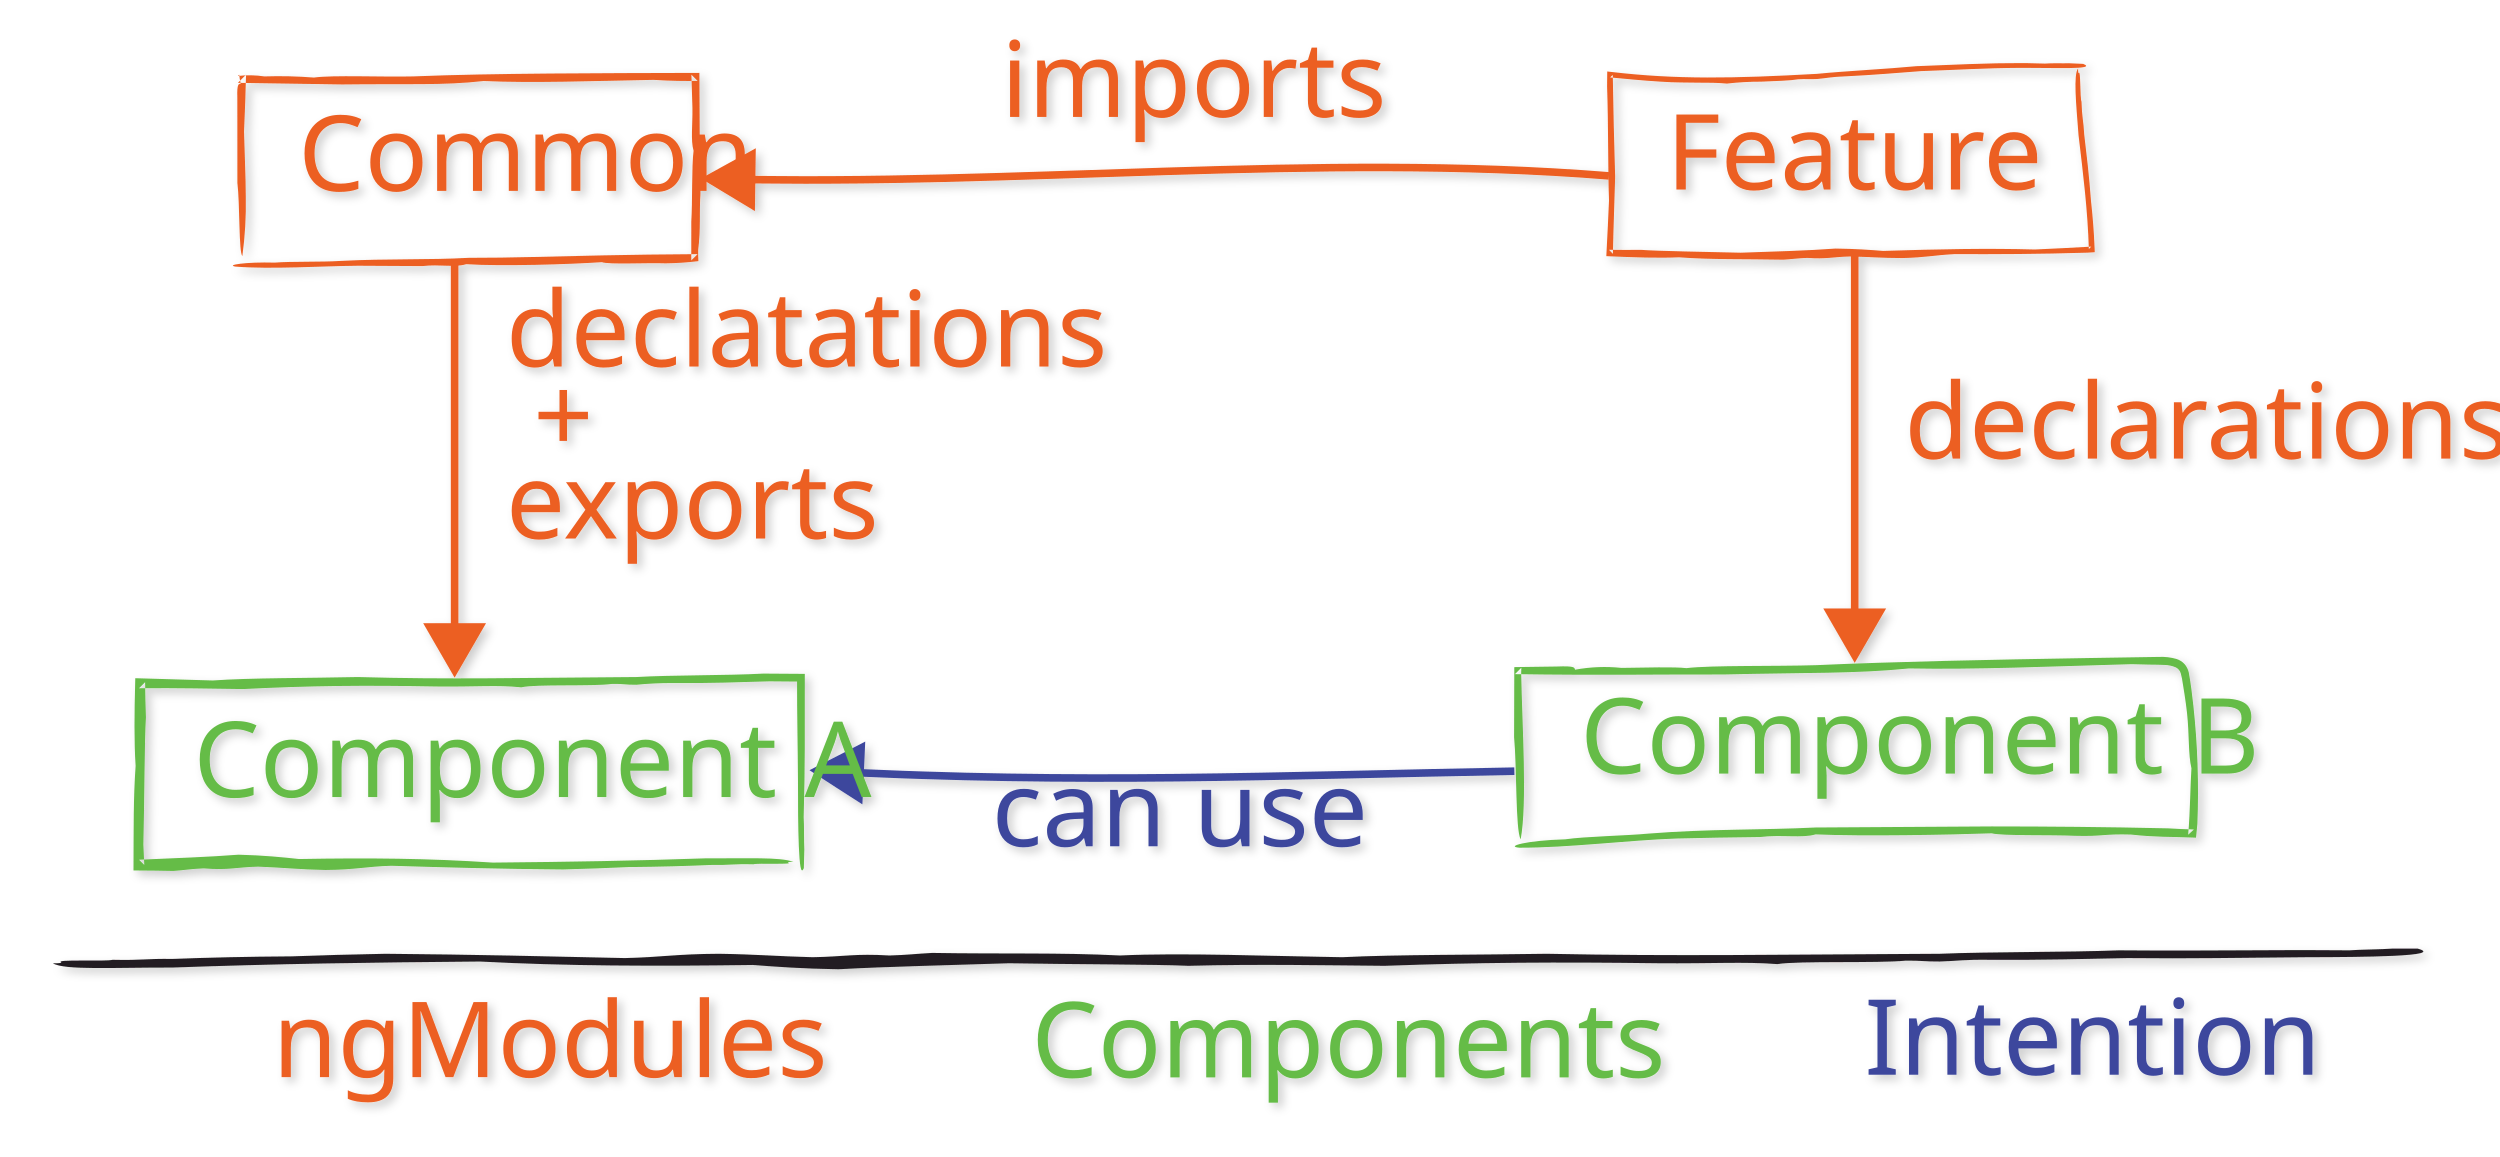
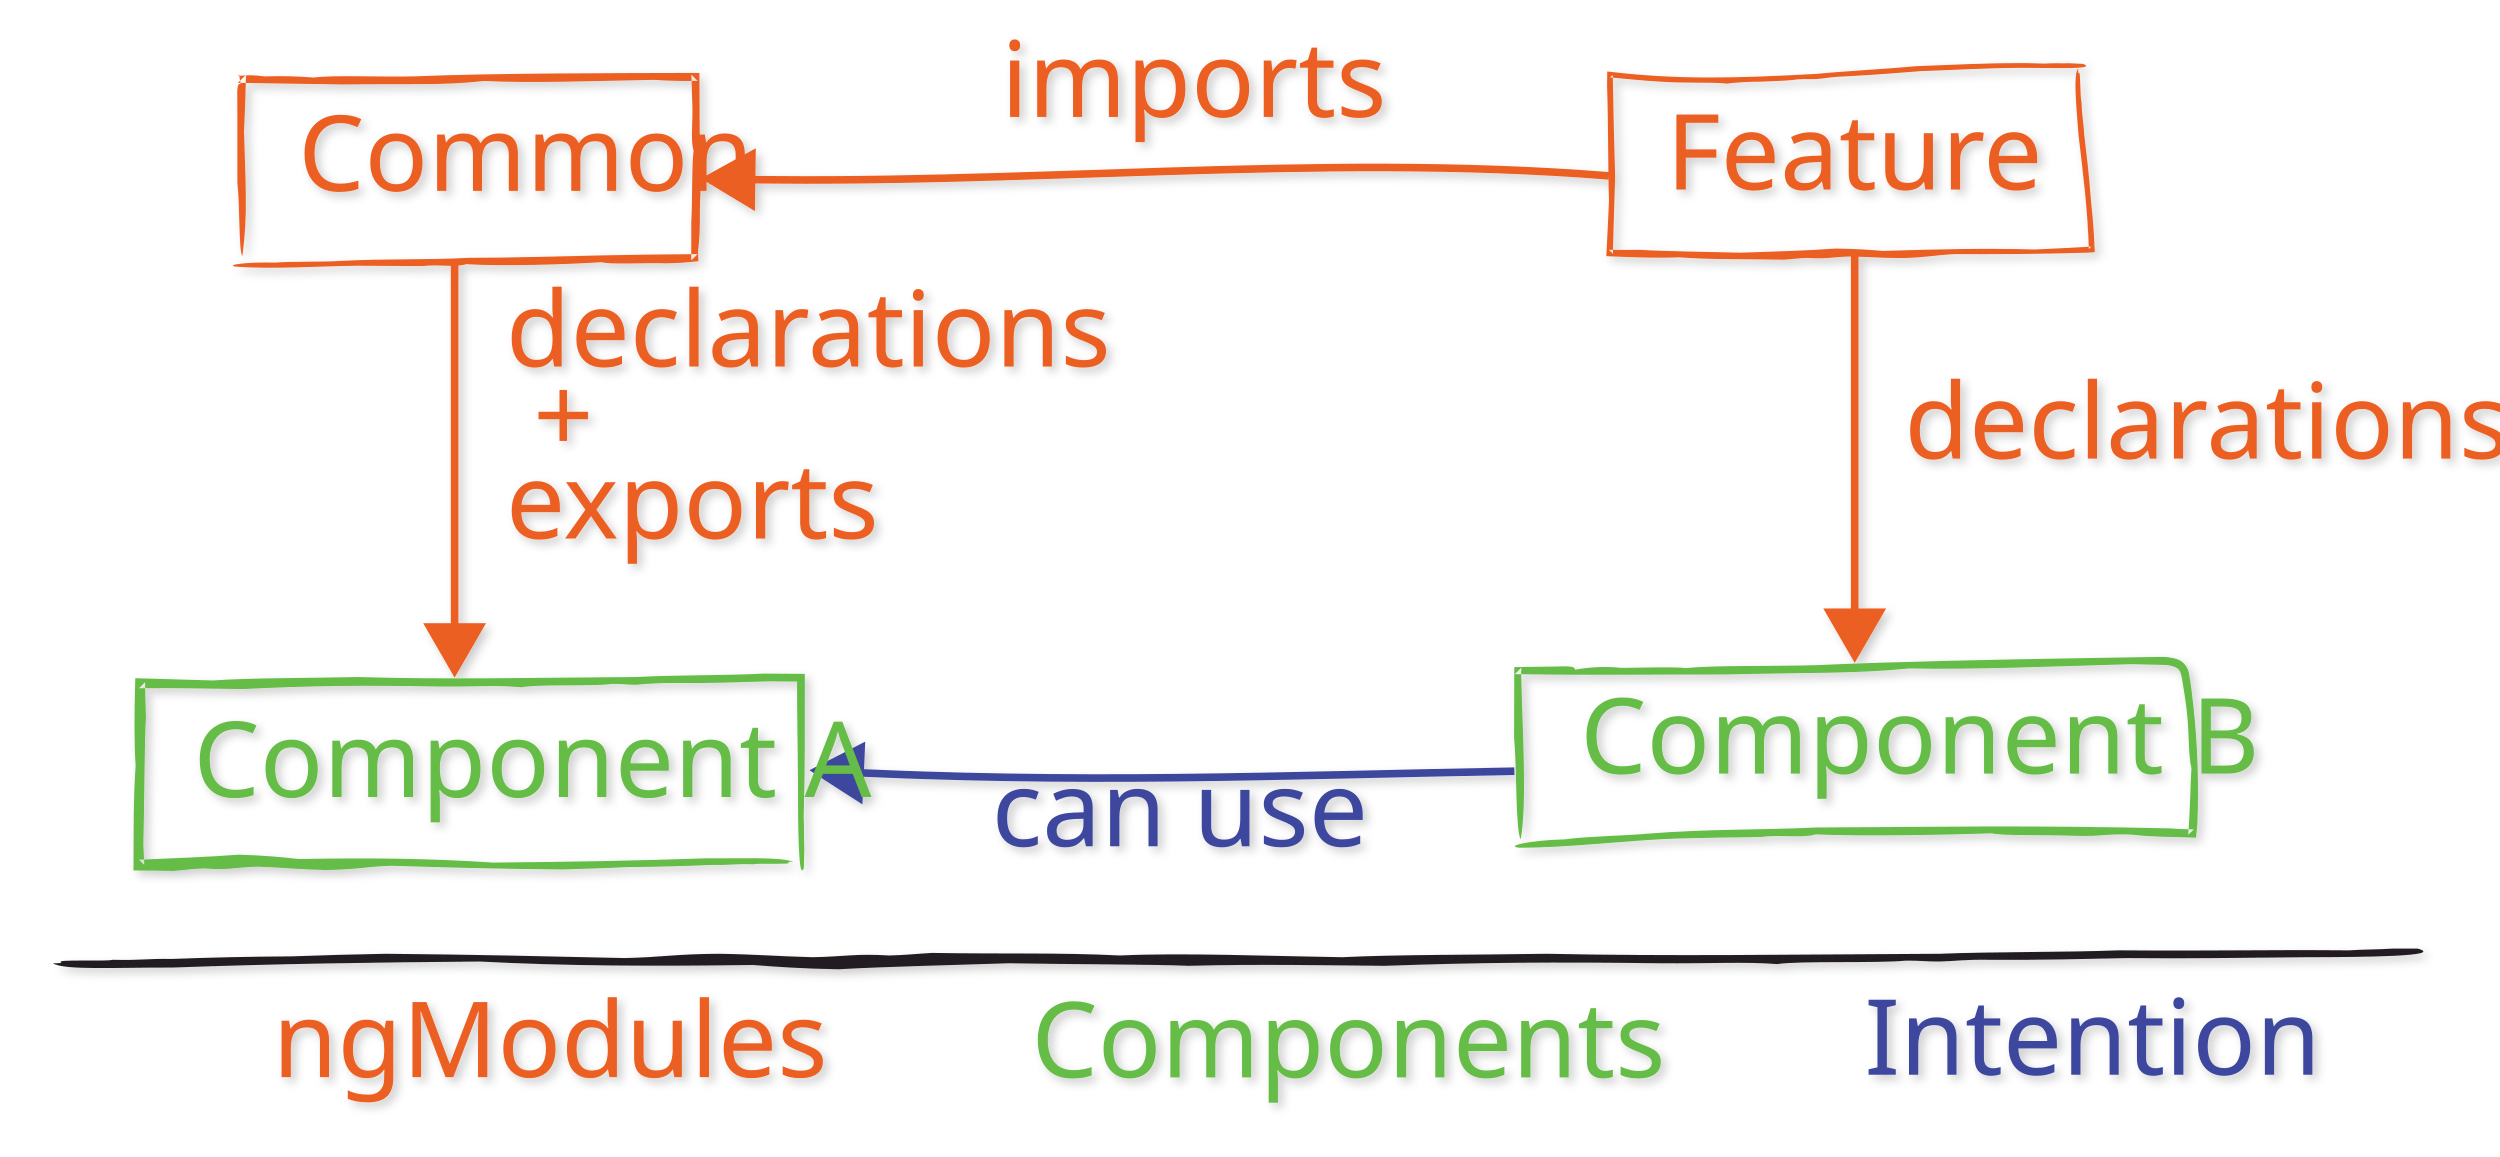
<svg xmlns="http://www.w3.org/2000/svg" id="Layer_1" data-name="Layer 1" viewBox="0 0 523.163 242.062">
  <defs>
    <style>.cls-1{filter:url(#dropshadow);}.cls-2,.cls-8{fill:#3e479d;}.cls-3,.cls-4,.cls-5{fill:#ec5e24;}.cls-4,.cls-6,.cls-9{fill-rule:evenodd;}.cls-5,.cls-7,.cls-8{font-size:22px;font-family:SwankyandMooMoo, Swanky and Moo Moo;}.cls-6,.cls-7{fill:#65bc46;}.cls-9{fill:#231f20;}</style>
    <filter id="dropshadow" name="dropshadow">
      <feGaussianBlur stdDeviation="1" in="SourceAlpha" />
      <feOffset result="offsetblur" dx="1" dy="1" />
      <feComponentTransfer>
        <feFuncA type="linear" slope="0.2" />
      </feComponentTransfer>
      <feMerge>
        <feMergeNode />
        <feMergeNode in="SourceGraphic" />
      </feMerge>
    </filter>
  </defs>
  <g class="cls-1">
    <path class="cls-2" d="M316.888,160.586c-23.565.414-47.117,1.124-70.668,1.361-11.775.119-23.55.117-35.322-.074-5.886-.098-11.771-.229-17.653-.431-2.942-.084-5.883-.2-8.823-.329l-3.618-.151.262-5.778c-3.867,2.022-7.758,3.995-11.676,5.993,3.667,2.38,7.36,4.788,11.079,7.148l.262-5.777,3.624.151c2.945.13,5.89.245,8.837.33,5.892.203,11.786.334,17.679.432,11.788.192,23.578.194,35.363.075,23.572-.237,47.127-.947,70.68-1.361Z" />
    <path class="cls-3" d="M336.756,36.014c-30.922-2.474-61.954-1.901-92.881-.946-15.47.48-30.933,1.062-46.395,1.432-7.731.182-15.463.322-23.194.356-3.866.052-7.73,0-11.595-.016l-4.612-.034.081-5.784-11.482,6.329,11.298,6.823.081-5.783,4.621.034c3.872.016,7.745.068,11.616.016,7.744-.034,15.485-.174,23.223-.356,15.477-.37,30.943-.952,46.407-1.432,30.913-.955,61.888-1.525,92.705.941Z" />
    <polygon class="cls-3" points="94.341 54.505 94.341 130.414 88.557 130.414 95.134 141.806 101.711 130.414 95.928 130.414 95.928 54.505 94.341 54.505" />
    <polygon class="cls-3" points="387.331 53.419 387.331 127.325 381.547 127.325 388.124 138.717 394.701 127.325 388.918 127.325 388.918 53.419 387.331 53.419" />
    <path class="cls-4" d="M50.718,53.572c-.766-.688-.505-10.959-1.041-15.299q-.006-8.899-.012-17.804c-.112-3.165.342-2.842.72-2.992a11.745,11.745,0,0,1-.336-1.845l-.264.264a20.672,20.672,0,0,1,5.539.096,93.317,93.317,0,0,1,10.362.24c3.99-.554,14.277-.086,20.726-.24,16.893-.697,39.956-.673,59.574-.736l.375-.001.001.377c.029,9.423.077,17.935.224,24.808-.283,4.539.087,7.231-.479,11.843-.014.924.003,1.661.037,2.224l.009.149-.167.009a60.562,60.562,0,0,1-6.687.441c-4.017-.148-11.848.297-13.35-.244-6.687.452-21.009.905-28.391.42-2.42.765-5.51-.039-9.161.402l-13.449-.074c-7.841.073-18.222.783-25.708.177-2.006-.33,2.124-.996,8.271-.83,3.347-.278,9.966-.102,13.648-.351,10.028-.514,18.335-.176,26.949-.653,8.722.025,18.429-.326,28.062-.512,6.269-.119,12.644-.229,19.815-.259l-1.326,1.326c.002-2.367.003-5.214.005-8.145.271-4.256.049-11.545.48-14.807-.638-2.178-.189-5.517-.24-8.882-.063-2.043-.131-4.246-.216-7.041l1.296,1.296c-2.487.046-5.476.022-9.24-.216-12.975.238-25.14.705-35.531.24-8.428.965-16.285.549-29.607.72l-21.822-.338,1.702-1.702c-.082,3.45-.212,7.503-.419,11.912.093,4.18.353,9.083.369,13.686A80.094,80.094,0,0,1,50.718,53.572Z" />
    <text class="cls-5" transform="translate(62.3832 39.9462)">Common</text>
    <path class="cls-4" d="M435.925,13.368c3.181,1.256-6.28.798-12.992.828-8.095.054-13.445.444-20.856.684-4.957.354-9.555.794-15.864,1.098-3.125.108-3.867.379-5.939.555-1.783.097-2.105-.05-3.979.063-1.561.277-4.703.374-7.744.494a61.465,61.465,0,0,0-7.159.403c-2.011-.189-3.88-.191-6.056-.191-2.174-.06-4.658.019-7.88-.217-3.795-.221-7.247-.59-10.514-.883l.557-.509c.102,7.194.277,13.666.495,21.294-.104,4.556-.358,10.316-.468,16.141l-.816-.856c2.246.032,4.506.043,6.709.013,3.39.27,14.06.424,20.849.599,6.689-.234,14.102-.435,19.855-.869,4.245.06,7.12.265,9.936.493,11.552-.362,21.609-.581,31.781-.296,4.107-.183,8.007-.385,11.774-.602l-.49.517c-.245-8.105-1.19-15.679-2.16-23.843-.511-6.645-1.101-12.653-.093-13.97-.005.849.066.939.141.996.426-.928.236,5.246.575,5.952.101,3.451.405,3.804.574,6.933.487,4.057,1.025,8.555,1.413,13.847.34,3.102.626,6.438.76,10.071l.024.661-.694.045-.859.056c-10.075.311-18.915.338-27.833.308-4.306.225-5.894.698-10.916.822-4.34-.002-6.96-.259-10.935-.333-3.707.101-4.872.578-8.942.298-2.07.076-3.215.269-4.97.373-7.98-.158-14.948.022-21.866-.496-4.152.186-9.371.022-14.663-.22l-.533-.024.025-.508c.188-3.804.406-7.648.538-11.161-.231-6.17-.118-15.875-.402-23.83.008-.824.015-1.639.022-2.392l.007-.757.728.086c13.74,1.617,25.692,1.389,43.155.414,5.857-.584,14.857-1.031,20.811-1.605l7.694-.307c2.237-.1,4.223-.158,6.172-.213,1.949-.071,3.864-.106,5.963-.11l3.313-.007,3.754.093c.657-.047,1.578-.066,2.499-.069.921.013,1.843.025,2.502-.005Z" />
    <text class="cls-5" transform="translate(348.6713 39.6679)">Feature</text>
    <path class="cls-6" d="M168.216,181.667c-.63,1.548-.884-.804-1.049-4.553-.157-3.756-.182-8.951-.175-13.262-.046-8.231-.205-14.241-.195-21.092l0-.132-.133-.001-5.647-.048c-6.331.18-12.215.424-20.266.36a74.975,74.975,0,0,0-7.595.36c-2.275.023-2.675-.221-5.068-.18-4.005.572-16.008.004-18.997.72-5.112-.542-9.519-.077-17.724-.179-15.241-.281-26.321-.176-40.526.539-6.107-.068-13.927-.259-21.74-.175l1.264-1.264c.027,2.481.081,4.96.175,7.383-.305,4.329-.309,17.937-.539,26.594.063,1.395.126,2.814.191,4.266l-1.091-1.091c7.255-.315,14.8-.584,20.815-1.055,5.364.137,9.044.519,12.678.908,14.587-.265,27.232-.148,40.53.747,16.258-.148,29.91-.385,44.666-.896,8.456.071,15.521-.325,18.236.751-1.097-.027-1.139.047-1.136.125,1.662.505-6.573.08-7.211.379-4.488-.112-4.69.199-8.742.133-5.024.216-10.69.387-17.43.448q-6.288.295-13.701.495c-12.992-.094-24.458-.424-35.935-.771-5.443.172-7.319.824-13.752.883-5.589-.104-9.011-.522-14.108-.699-4.713.115-6.151.794-11.395.361-2.64.106-4.092.38-6.337.541-2.466-.059-4.853-.084-7.178-.097l-1.168-.006.006-1.155c.041-7.304-.042-14.032.442-20.73-.335-4.979-.263-11.169-.092-17.513l.022-.836.79.023,15.412.452c7.858-.563,20.244-.482,30.393-.72,18.975.552,34.609.154,58.25,0,7.501-.434,18.99-.3,26.594-.72l6.913.047,1.756.012-.003,1.742c-.016,10.969.086,16.97-.235,28.243.12,1.817.043,4.917.139,6.75C168.287,179.058,168.251,180.366,168.216,181.667Z" />
    <text class="cls-7" transform="translate(40.4553 166.7989)">Component A</text>
    <path class="cls-6" d="M318.223,175.665c-1.112-1.963-.784-15.289-1.377-21.361l.043-14.582,0-.118.118-.002,8.709-.122c4.144-.17,3.705.291,3.892.666a33.941,33.941,0,0,1,9.706-.377c5.154-.071,11.083-.247,13.59.049,5.224-.627,18.718-.349,27.171-.622,16.211-.738,36.764-1.151,56.817-1.488l14.873-.239a11.459,11.459,0,0,1,3.717.434A3.924,3.924,0,0,1,457.14,138.96a4.08,4.08,0,0,1,.887,1.732c.459,2.415.702,4.694.971,6.993a167.117,167.117,0,0,1,.835,24.757c-.085.859-.165,1.668-.233,2.359l-.049.497-.472-.02c-4.661-.195-7.995-.055-13.159-.636-5.681-.171-5.972.432-11.653.265-5.266-.246-15.408.047-17.464-.524-8.696.313-27.041.663-36.872.224-2.711.85-7.184.006-11.639.557q-8.722.093-17.445.309c-10.14.352-22.558,1.947-32.884,1.925-3.04-.251,1.37-1.523,9.604-1.759,4.025-.598,12.859-.756,17.425-1.198,12.685-1.007,23.882-.726,34.935-1.274l36.897-.224c11.643.007,23.62.097,36.886.402,1.554.104,3.418.175,5.401.236l-1.202,1.101c.438-5.042.453-10.83.684-13.902-.689-2.819-.44-7.173-.922-11.537-.135-1.266-.317-2.573-.534-3.98-.112-.703-.228-1.431-.35-2.193a15.553,15.553,0,0,0-.432-2.172,1.996,1.996,0,0,0-1.033-1.239,6.3,6.3,0,0,0-2.345-.506c-.945-.065-2.051-.047-3.215-.072l-3.678-.094c-17.009.477-32.953,1.169-46.584.895-11.037,1.12-21.345.849-38.81,1.265-12.588-.038-26.34.199-43.659-.073l1.334-1.349-.036.994C318.534,152.033,319.629,168.018,318.223,175.665Z" />
    <text class="cls-7" transform="translate(330.6589 161.8812)">Component B</text>
    <text class="cls-5" transform="translate(209.4984 24.468)">imports</text>
    <text class="cls-5" transform="translate(398.5317 95.9712)">declarations</text>
-     <text class="cls-5" transform="translate(105.8798 76.7036)">declatations<tspan x="0" y="18" xml:space="preserve"> +</tspan>
+     <text class="cls-5" transform="translate(105.8798 76.7036)">declarations<tspan x="0" y="18" xml:space="preserve"> +</tspan>
      <tspan x="0" y="36">exports</tspan>
    </text>
    <text class="cls-8" transform="translate(207.5329 177.0927)">can use</text>
    <path class="cls-9" d="M505.946,198.512c5.83,1.624-11.163,1.78-23.227,1.8-14.541.101-24.178.327-37.512.18-8.932.18-17.234.424-28.592.36-5.622-.086-6.98.256-10.715.36-3.209.023-3.774-.22-7.15-.18-5.651.572-22.585.004-26.801.72-7.212-.542-13.43-.077-25.007-.179-21.503-.281-37.135-.176-57.176.539-11.35-.09-26.892-.393-41.089,0-6.108-.305-25.306-.309-37.521-.539-12.03.408-25.37.683-35.729,1.26-7.641-.13-12.81-.509-17.869-.9-20.792.283-38.902.236-57.17-.72-23.126.193-42.643.48-64.322,1.26-11.973-.036-22.675.611-25.008-.9,1.52.033,1.684-.071,1.789-.181-1.65-.705,9.421-.13,10.715-.539,6.202.144,6.87-.268,12.505-.18,7.341-.281,15.485-.48,25.015-.54q9.117-.342,19.649-.54c18.116.156,34,.535,50.03.9,7.75-.179,10.622-.85,19.651-.9,7.8.114,12.503.54,19.649.72,6.666-.115,8.766-.795,16.08-.36,3.722-.105,5.78-.379,8.935-.54,14.344.248,26.863-.097,39.309.54,12.829-.612,31.353.133,46.453.36,11.087-.563,28.562-.482,42.88-.72,26.771.552,48.829.154,82.182,0,10.583-.434,26.793-.3,37.521-.72,21.306.158,29.004-.145,48.235,0,2.347-.183,6.585-.177,8.932-.36Z" />
    <text class="cls-5" transform="translate(57.0483 225.4009)">ngModules</text>
    <text class="cls-7" transform="translate(215.8303 225.4634)">Components</text>
    <text class="cls-8" transform="translate(390.1545 224.9097)">Intention</text>
  </g>
</svg>
